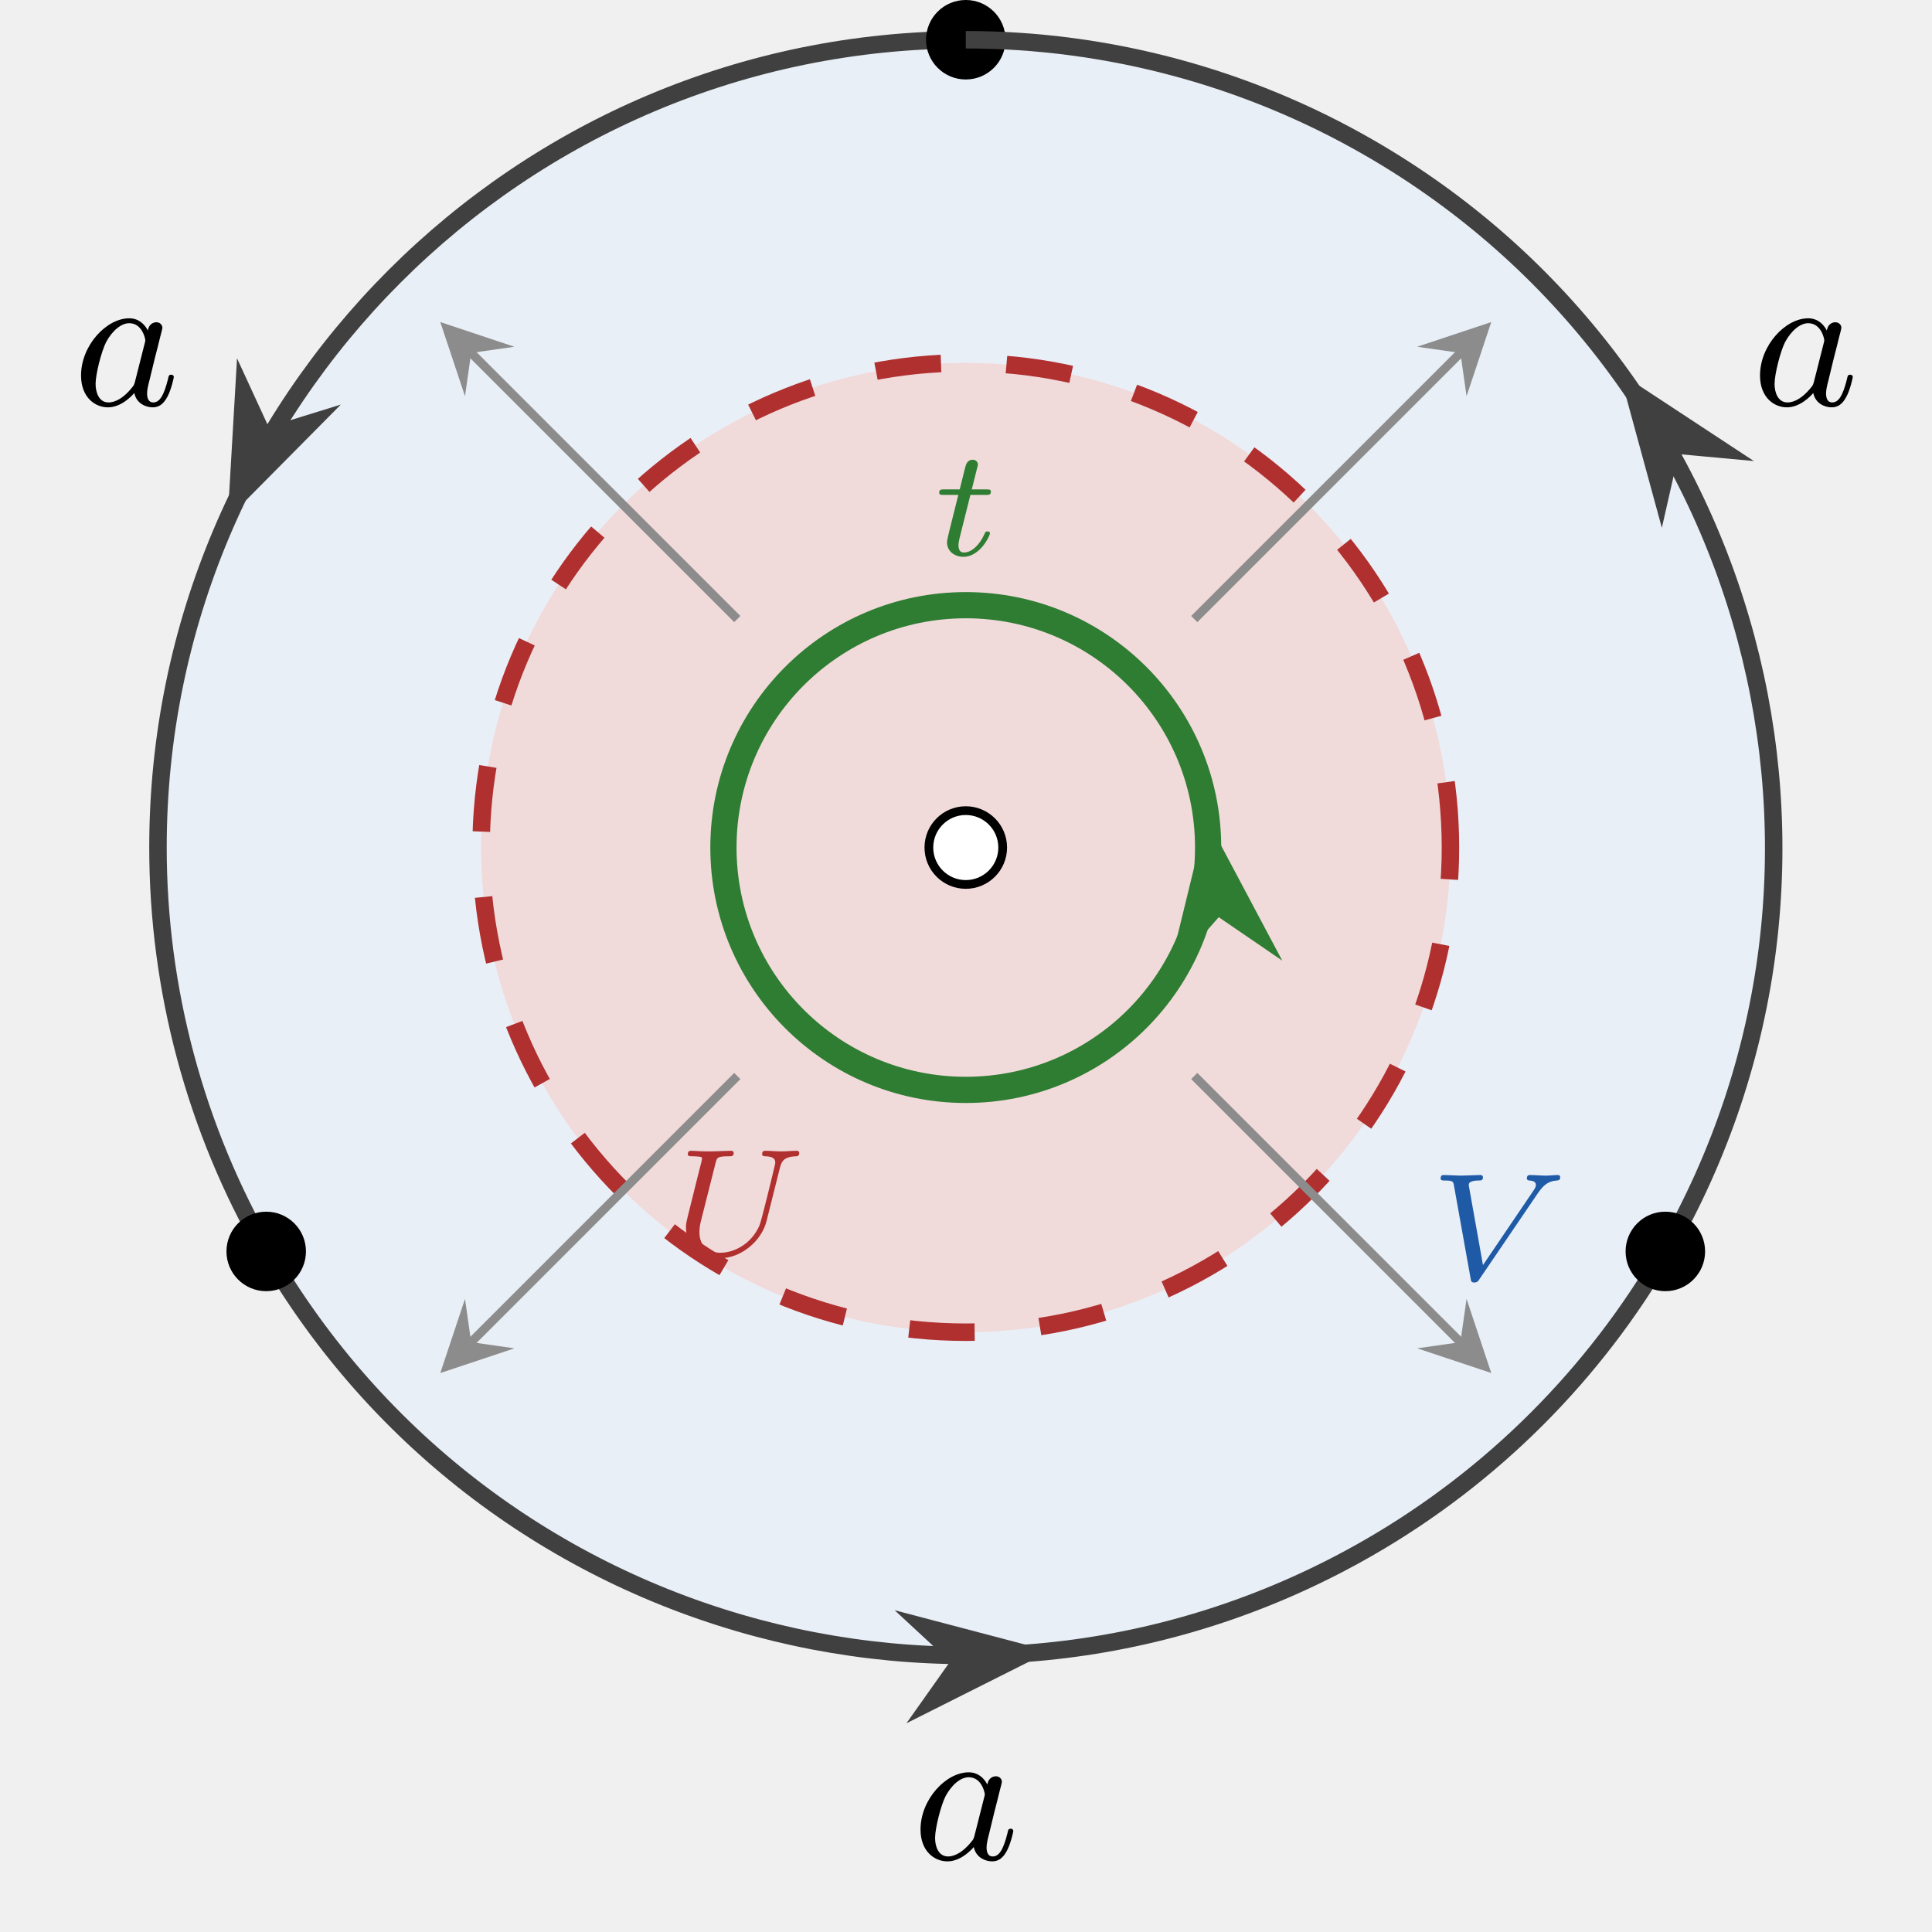
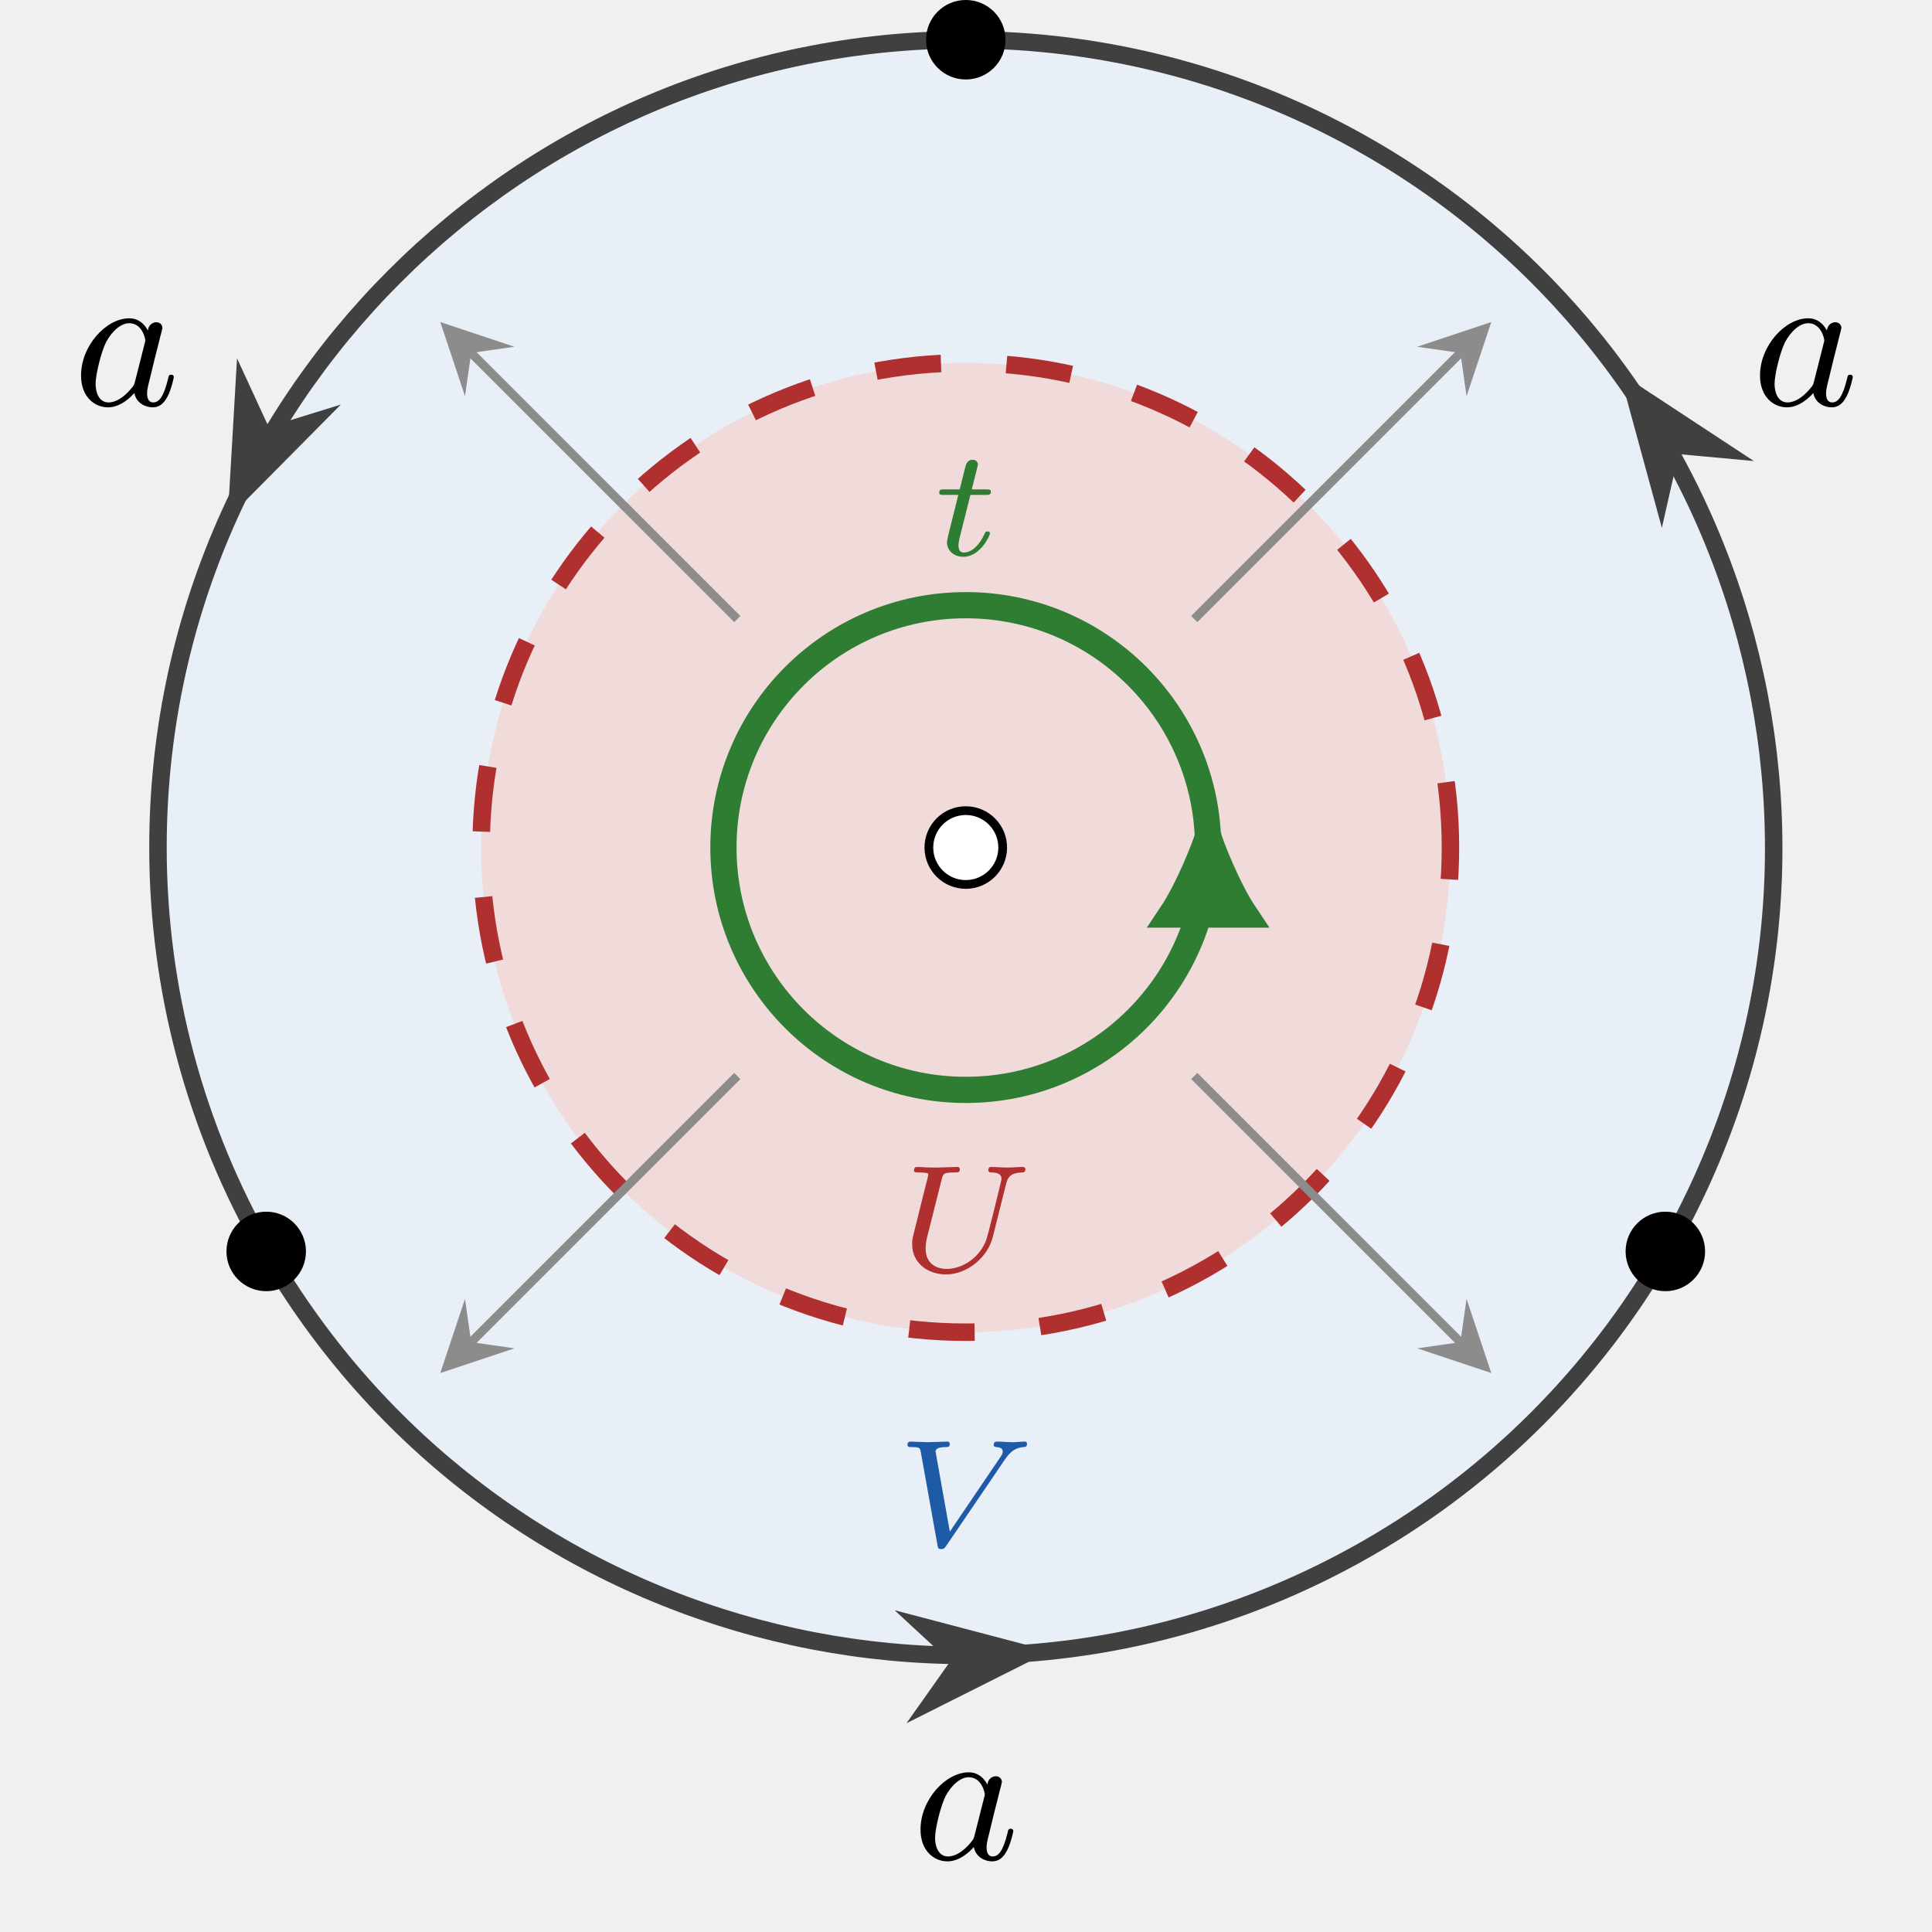
<svg xmlns="http://www.w3.org/2000/svg" version="1.1" width="88.115pt" height="88.135pt" viewBox="-69.011 -69.011 88.115 88.135">
  <defs />
  <g id="page1">
    <g stroke-miterlimit="10" transform="translate(-24.95357,-30.34756)scale(0.996264,-0.996264)">
      <g fill="#000" stroke="#000">
        <g stroke-width="0.4">
          <g fill="#e9eff7" stroke="#e9eff7">
            <path d="M36.989 0C36.989 20.429 20.429 36.989 0 36.989S-36.989 20.429-36.989 0S-20.429-36.989 0-36.989S36.989-20.429 36.989 0ZM0 0" stroke="none" />
          </g>
          <g fill="#b03030" stroke="#b03030">
            <g fill="#f1dada">
              <g stroke-width="0.8">
                <g stroke-dasharray="3.0,3.0" stroke-dashoffset="0.0">
                  <path d="M22.193 0C22.193 12.257 12.257 22.193 0 22.193S-22.193 12.257-22.193 0S-12.257-22.193 0-22.193S22.193-12.257 22.193 0ZM0 0" />
                </g>
              </g>
            </g>
          </g>
          <g fill="#8c8c8c" stroke="#8c8c8c">
            <g stroke-width="0.4">
              <path d="M10.462 10.462L22.648 22.648" fill="none" />
              <g transform="matrix(0.7071,0.7071,-0.7071,0.7071,22.64795,22.64795)">
                <path d="M2 0L-1.2 1.6L0 0L-1.2-1.6" stroke="none" />
              </g>
            </g>
          </g>
          <g fill="#8c8c8c" stroke="#8c8c8c">
            <g stroke-width="0.4">
              <path d="M-10.462 10.462L-22.648 22.648" fill="none" />
              <g transform="matrix(-0.7071,0.7071,-0.7071,-0.7071,-22.64795,22.64795)">
                <path d="M2 0L-1.2 1.6L0 0L-1.2-1.6" stroke="none" />
              </g>
            </g>
          </g>
          <g fill="#8c8c8c" stroke="#8c8c8c">
            <g stroke-width="0.4">
              <path d="M-10.462-10.462L-22.648-22.648" fill="none" />
              <g transform="matrix(-0.7071,-0.7071,0.7071,-0.7071,-22.64795,-22.64795)">
                <path d="M2 0L-1.2 1.6L0 0L-1.2-1.6" stroke="none" />
              </g>
            </g>
          </g>
          <g fill="#8c8c8c" stroke="#8c8c8c">
            <g stroke-width="0.4">
              <path d="M10.462-10.462L22.648-22.648" fill="none" />
              <g transform="matrix(0.7071,-0.7071,0.7071,0.7071,22.64795,-22.64795)">
                <path d="M2 0L-1.2 1.6L0 0L-1.2-1.6" stroke="none" />
              </g>
            </g>
          </g>
          <g fill="#404040" stroke="#404040">
            <g stroke-width="0.8">
              <path d="M0 36.989C-20.429 36.989-36.989 20.429-36.989 0C-36.989-6.491-35.278-12.873-32.033-18.494" fill="none" />
              <g transform="matrix(-0.4072,-0.9133,0.9133,-0.4072,-31.01901,21.28418)">
                <g stroke-dasharray="none" stroke-dashoffset="0.0">
                  <g stroke-linejoin="miter">
                    <path d="M5.689 0L1.292 1.662L2.749 0L1.292-1.662Z" />
                  </g>
                </g>
              </g>
            </g>
          </g>
          <g transform="translate(-40.88988,20.25536)">
            <g stroke="none" transform="scale(-1.00375,1.00375)translate(-24.95357,-30.34756)scale(-1,-1)">
              <g fill="#000">
                <g stroke="none">
                  <path d="M-21.528-33.755C-21.699-34.078-21.977-34.311-22.38-34.311C-23.42-34.311-24.577-33.073-24.577-31.701C-24.577-30.715-23.949-30.249-23.349-30.249C-22.766-30.249-22.291-30.733-22.147-30.903C-22.048-30.41-21.6-30.249-21.313-30.249C-21.053-30.249-20.829-30.365-20.632-30.742C-20.47-31.038-20.345-31.594-20.345-31.63C-20.345-31.675-20.372-31.737-20.461-31.737C-20.569-31.737-20.578-31.693-20.614-31.522C-20.811-30.742-21.008-30.473-21.286-30.473C-21.51-30.473-21.564-30.688-21.564-30.886C-21.564-31.056-21.519-31.235-21.439-31.549L-21.215-32.473C-21.152-32.697-20.99-33.369-20.955-33.504C-20.919-33.629-20.865-33.844-20.865-33.871C-20.865-34.015-20.981-34.131-21.143-34.131C-21.259-34.131-21.484-34.06-21.528-33.755ZM-22.111-31.441C-22.156-31.271-22.156-31.262-22.3-31.092C-22.622-30.706-22.99-30.473-23.322-30.473C-23.761-30.473-23.913-30.93-23.913-31.316C-23.913-31.755-23.653-32.786-23.438-33.217C-23.151-33.755-22.739-34.087-22.38-34.087C-21.779-34.087-21.645-33.369-21.645-33.306C-21.645-33.262-21.663-33.208-21.672-33.172L-22.111-31.441Z" />
                </g>
              </g>
            </g>
          </g>
-           <g fill="#000" stroke="#000">
-             <path d="M1.82 36.989C1.82 37.994 1.005 38.809 0 38.809S-1.82 37.994-1.82 36.989C-1.82 35.983-1.005 35.169 0 35.169S1.82 35.983 1.82 36.989ZM0 36.989" stroke="none" />
-           </g>
          <g fill="#404040" stroke="#404040">
            <g stroke-width="0.8">
              <path d="M-32.033-18.494C-21.819-36.185 .803-42.247 18.494-32.033C24.116-28.788 28.788-24.116 32.033-18.494" fill="none" />
              <g transform="matrix(0.99455,0.10394,-0.10394,0.99455,-2.92398,-37.50485)">
                <g stroke-dasharray="none" stroke-dashoffset="0.0">
                  <g stroke-linejoin="miter">
                    <path d="M5.689 0L1.292 1.662L2.749 0L1.292-1.662Z" />
                  </g>
                </g>
              </g>
            </g>
          </g>
          <g transform="translate(-2.45015,-46.32375)">
            <g stroke="none" transform="scale(-1.00375,1.00375)translate(-24.95357,-30.34756)scale(-1,-1)">
              <g fill="#000">
                <g stroke="none">
                  <path d="M-21.528-33.755C-21.699-34.078-21.977-34.311-22.38-34.311C-23.42-34.311-24.577-33.073-24.577-31.701C-24.577-30.715-23.949-30.249-23.349-30.249C-22.766-30.249-22.291-30.733-22.147-30.903C-22.048-30.41-21.6-30.249-21.313-30.249C-21.053-30.249-20.829-30.365-20.632-30.742C-20.47-31.038-20.345-31.594-20.345-31.63C-20.345-31.675-20.372-31.737-20.461-31.737C-20.569-31.737-20.578-31.693-20.614-31.522C-20.811-30.742-21.008-30.473-21.286-30.473C-21.51-30.473-21.564-30.688-21.564-30.886C-21.564-31.056-21.519-31.235-21.439-31.549L-21.215-32.473C-21.152-32.697-20.99-33.369-20.955-33.504C-20.919-33.629-20.865-33.844-20.865-33.871C-20.865-34.015-20.981-34.131-21.143-34.131C-21.259-34.131-21.484-34.06-21.528-33.755ZM-22.111-31.441C-22.156-31.271-22.156-31.262-22.3-31.092C-22.622-30.706-22.99-30.473-23.322-30.473C-23.761-30.473-23.913-30.93-23.913-31.316C-23.913-31.755-23.653-32.786-23.438-33.217C-23.151-33.755-22.739-34.087-22.38-34.087C-21.779-34.087-21.645-33.369-21.645-33.306C-21.645-33.262-21.663-33.208-21.672-33.172L-22.111-31.441Z" />
                </g>
              </g>
            </g>
-           </g>
-           <g fill="#000" stroke="#000">
-             <path d="M-30.213-18.494C-30.213-17.489-31.028-16.674-32.033-16.674C-33.038-16.674-33.853-17.489-33.853-18.494S-33.038-20.314-32.033-20.314C-31.028-20.314-30.213-19.499-30.213-18.494ZM-32.033-18.494" stroke="none" />
          </g>
          <g fill="#404040" stroke="#404040">
            <g stroke-width="0.8">
              <path d="M32.033-18.494C42.247-.803 36.185 21.819 18.494 32.033C12.873 35.279 6.491 36.989-0 36.989" fill="none" />
              <g transform="matrix(-0.58733,0.80933,-0.80933,-0.58733,33.94182,16.22105)">
                <g stroke-dasharray="none" stroke-dashoffset="0.0">
                  <g stroke-linejoin="miter">
                    <path d="M5.689 0L1.292 1.662L2.749 0L1.292-1.662Z" />
                  </g>
                </g>
              </g>
            </g>
          </g>
          <g transform="translate(35.98958,20.25536)">
            <g stroke="none" transform="scale(-1.00375,1.00375)translate(-24.95357,-30.34756)scale(-1,-1)">
              <g fill="#000">
                <g stroke="none">
                  <path d="M-21.528-33.755C-21.699-34.078-21.977-34.311-22.38-34.311C-23.42-34.311-24.577-33.073-24.577-31.701C-24.577-30.715-23.949-30.249-23.349-30.249C-22.766-30.249-22.291-30.733-22.147-30.903C-22.048-30.41-21.6-30.249-21.313-30.249C-21.053-30.249-20.829-30.365-20.632-30.742C-20.47-31.038-20.345-31.594-20.345-31.63C-20.345-31.675-20.372-31.737-20.461-31.737C-20.569-31.737-20.578-31.693-20.614-31.522C-20.811-30.742-21.008-30.473-21.286-30.473C-21.51-30.473-21.564-30.688-21.564-30.886C-21.564-31.056-21.519-31.235-21.439-31.549L-21.215-32.473C-21.152-32.697-20.99-33.369-20.955-33.504C-20.919-33.629-20.865-33.844-20.865-33.871C-20.865-34.015-20.981-34.131-21.143-34.131C-21.259-34.131-21.484-34.06-21.528-33.755ZM-22.111-31.441C-22.156-31.271-22.156-31.262-22.3-31.092C-22.622-30.706-22.99-30.473-23.322-30.473C-23.761-30.473-23.913-30.93-23.913-31.316C-23.913-31.755-23.653-32.786-23.438-33.217C-23.151-33.755-22.739-34.087-22.38-34.087C-21.779-34.087-21.645-33.369-21.645-33.306C-21.645-33.262-21.663-33.208-21.672-33.172L-22.111-31.441Z" />
                </g>
              </g>
            </g>
          </g>
          <g fill="#000" stroke="#000">
+             <path d="M1.82 36.989C1.82 37.994 1.005 38.809 0 38.809S-1.82 37.994-1.82 36.989C-1.82 35.983-1.005 35.169 0 35.169S1.82 35.983 1.82 36.989ZM0 36.989" stroke="none" />
+           </g>
+           <g fill="#000" stroke="#000">
+             <path d="M-30.213-18.494C-30.213-17.489-31.028-16.674-32.033-16.674C-33.038-16.674-33.853-17.489-33.853-18.494S-33.038-20.314-32.033-20.314C-31.028-20.314-30.213-19.499-30.213-18.494ZM-32.033-18.494" stroke="none" />
+           </g>
+           <g fill="#000" stroke="#000">
            <path d="M33.853-18.494C33.853-17.489 33.038-16.674 32.033-16.674C31.028-16.674 30.213-17.489 30.213-18.494S31.028-20.314 32.033-20.314C33.038-20.314 33.853-19.499 33.853-18.494ZM32.033-18.494" stroke="none" />
          </g>
          <g fill="#2e7d32" stroke="#2e7d32">
            <g stroke-width="1.2">
-               <path d="M0-11.097C6.129-11.097 11.097-6.129 11.097 0S6.129 11.097 0 11.097S-11.097 6.129-11.097 0S-6.129-11.097 0-11.097" fill="none" />
-               <g transform="matrix(-0.12408,0.99225,-0.99225,-0.12408,11.8576,-5.38467)">
+               <path d="M11.097 0C11.097 6.129 6.129 11.097 0 11.097S-11.097 6.129-11.097 0S-6.129-11.097 0-11.097S11.097-6.129 11.097 0ZM0 0" fill="none" />
+             </g>
+           </g>
+           <g fill="#2e7d32" stroke="#2e7d32">
+             <g stroke-width="1.2">
+               <path d="M11.097-2.959V-3.07" fill="none" />
+               <g transform="matrix(0.0,1.0,-1.0,0.0,11.0967,-3.07013)">
                <g stroke-dasharray="none" stroke-dashoffset="0.0">
                  <g stroke-linejoin="miter">
-                     <g stroke-width="1.152">
-                       <path d="M5.188 0L1.861 1.267L2.982 0L1.861-1.267Z" />
-                     </g>
+                     <path d="M3.591 0C3.15 .131 1.211 .876 0 1.686V-1.686C1.211-.876 3.15-.131 3.591 0Z" />
                  </g>
                </g>
              </g>
            </g>
          </g>
          <g fill="#fff">
            <g stroke="#000">
              <path d="M1.69 0C1.69 .933 .933 1.69 0 1.69S-1.69 .933-1.69 0S-.933-1.69 0-1.69S1.69-.933 1.69 0ZM0 0" />
            </g>
          </g>
          <g fill="#2e7d32" stroke="#2e7d32">
            <g fill="#2e7d32" stroke="#2e7d32">
</g>
            <g transform="translate(-1.51042,13.38237)">
              <g stroke="none" transform="scale(-1.00375,1.00375)translate(-24.95357,-30.34756)scale(-1,-1)">
                <g fill="#2e7d32">
                  <g stroke="none">
                    <g fill="#2e7d32">
                      <path d="M-23.238-33.102H-22.527C-22.394-33.102-22.304-33.102-22.304-33.256C-22.304-33.353-22.394-33.353-22.513-33.353H-23.175L-22.917-34.385C-22.91-34.42-22.896-34.455-22.896-34.483C-22.896-34.609-22.994-34.706-23.133-34.706C-23.308-34.706-23.412-34.588-23.461-34.406C-23.51-34.232-23.419-34.567-23.726-33.353H-24.438C-24.57-33.353-24.661-33.353-24.661-33.2C-24.661-33.102-24.577-33.102-24.451-33.102H-23.789L-24.2-31.456C-24.242-31.282-24.305-31.031-24.305-30.94C-24.305-30.529-23.956-30.278-23.559-30.278C-22.785-30.278-22.345-31.254-22.345-31.345S-22.436-31.435-22.457-31.435C-22.541-31.435-22.548-31.422-22.603-31.303C-22.799-30.864-23.154-30.473-23.538-30.473C-23.684-30.473-23.782-30.564-23.782-30.815C-23.782-30.885-23.754-31.031-23.74-31.101L-23.238-33.102Z" />
                    </g>
                  </g>
                </g>
              </g>
            </g>
          </g>
          <g fill="#b03030" stroke="#b03030">
            <g fill="#b03030" stroke="#b03030">
</g>
-             <g transform="translate(-13.45584,-18.66675)">
+             <g transform="translate(-3.09909,-19.40666)">
              <g stroke="none" transform="scale(-1.00375,1.00375)translate(-24.95357,-30.34756)scale(-1,-1)">
                <g fill="#b03030">
                  <g stroke="none">
                    <g fill="#b03030">
                      <path d="M-20.023-34.351C-19.953-34.623-19.842-34.846-19.284-34.86C-19.249-34.86-19.144-34.867-19.144-35.013C-19.144-35.055-19.179-35.111-19.249-35.111C-19.472-35.111-19.737-35.083-19.967-35.083S-20.49-35.111-20.7-35.111C-20.734-35.111-20.839-35.111-20.839-34.957C-20.839-34.867-20.748-34.86-20.686-34.86C-20.358-34.853-20.239-34.748-20.239-34.574C-20.239-34.539-20.246-34.504-20.253-34.476C-20.358-34.023-20.867-31.924-20.958-31.707C-21.348-30.815-22.164-30.459-22.736-30.459C-23.203-30.459-23.698-30.696-23.698-31.387C-23.698-31.554-23.677-31.721-23.636-31.882L-22.959-34.567C-22.896-34.804-22.882-34.86-22.345-34.86C-22.227-34.86-22.136-34.86-22.136-35.013C-22.136-35.041-22.157-35.111-22.248-35.111C-22.45-35.111-22.959-35.083-23.161-35.083C-23.28-35.083-23.524-35.083-23.642-35.09C-23.782-35.097-23.949-35.111-24.082-35.111C-24.124-35.111-24.228-35.111-24.228-34.957C-24.228-34.86-24.145-34.86-24.005-34.86C-23.998-34.86-23.866-34.86-23.74-34.846C-23.594-34.832-23.58-34.818-23.58-34.748C-23.58-34.706-23.649-34.434-23.691-34.281L-23.845-33.667L-24.242-32.07C-24.312-31.784-24.312-31.728-24.312-31.589C-24.312-30.724-23.601-30.208-22.764-30.208C-21.801-30.208-20.867-30.989-20.637-31.903L-20.023-34.351Z" />
                    </g>
                  </g>
                </g>
              </g>
            </g>
          </g>
          <g fill="#1f5aa6" stroke="#1f5aa6">
            <g fill="#1f5aa6" stroke="#1f5aa6">
</g>
-             <g transform="translate(21.19038,-19.77635)">
+             <g transform="translate(-3.22223,-31.98267)">
              <g stroke="none" transform="scale(-1.00375,1.00375)translate(-24.95357,-30.34756)scale(-1,-1)">
                <g fill="#1f5aa6">
                  <g stroke="none">
                    <g fill="#1f5aa6">
                      <path d="M-19.967-34.281C-19.709-34.657-19.486-34.832-19.109-34.86C-19.026-34.867-18.949-34.874-18.949-35.013C-18.949-35.034-18.963-35.111-19.047-35.111C-19.214-35.111-19.43-35.083-19.605-35.083C-19.828-35.083-20.121-35.111-20.33-35.111C-20.393-35.111-20.469-35.09-20.469-34.957C-20.469-34.867-20.372-34.86-20.344-34.86C-20.121-34.846-20.058-34.762-20.058-34.657C-20.058-34.56-20.107-34.49-20.183-34.378L-22.471-31.003L-23.106-34.567C-23.119-34.63-23.119-34.643-23.119-34.671C-23.119-34.86-22.729-34.86-22.68-34.86C-22.562-34.86-22.471-34.86-22.471-35.013C-22.471-35.02-22.478-35.111-22.589-35.111C-22.792-35.111-23.287-35.083-23.489-35.083C-23.663-35.083-24.089-35.111-24.263-35.111C-24.326-35.111-24.403-35.09-24.403-34.957C-24.403-34.86-24.305-34.86-24.228-34.86C-23.838-34.86-23.831-34.818-23.796-34.636L-23.036-30.396C-23.008-30.25-23.001-30.208-22.868-30.208S-22.701-30.257-22.631-30.362L-19.967-34.281Z" />
                    </g>
                  </g>
                </g>
              </g>
            </g>
          </g>
        </g>
      </g>
    </g>
  </g>
</svg>
